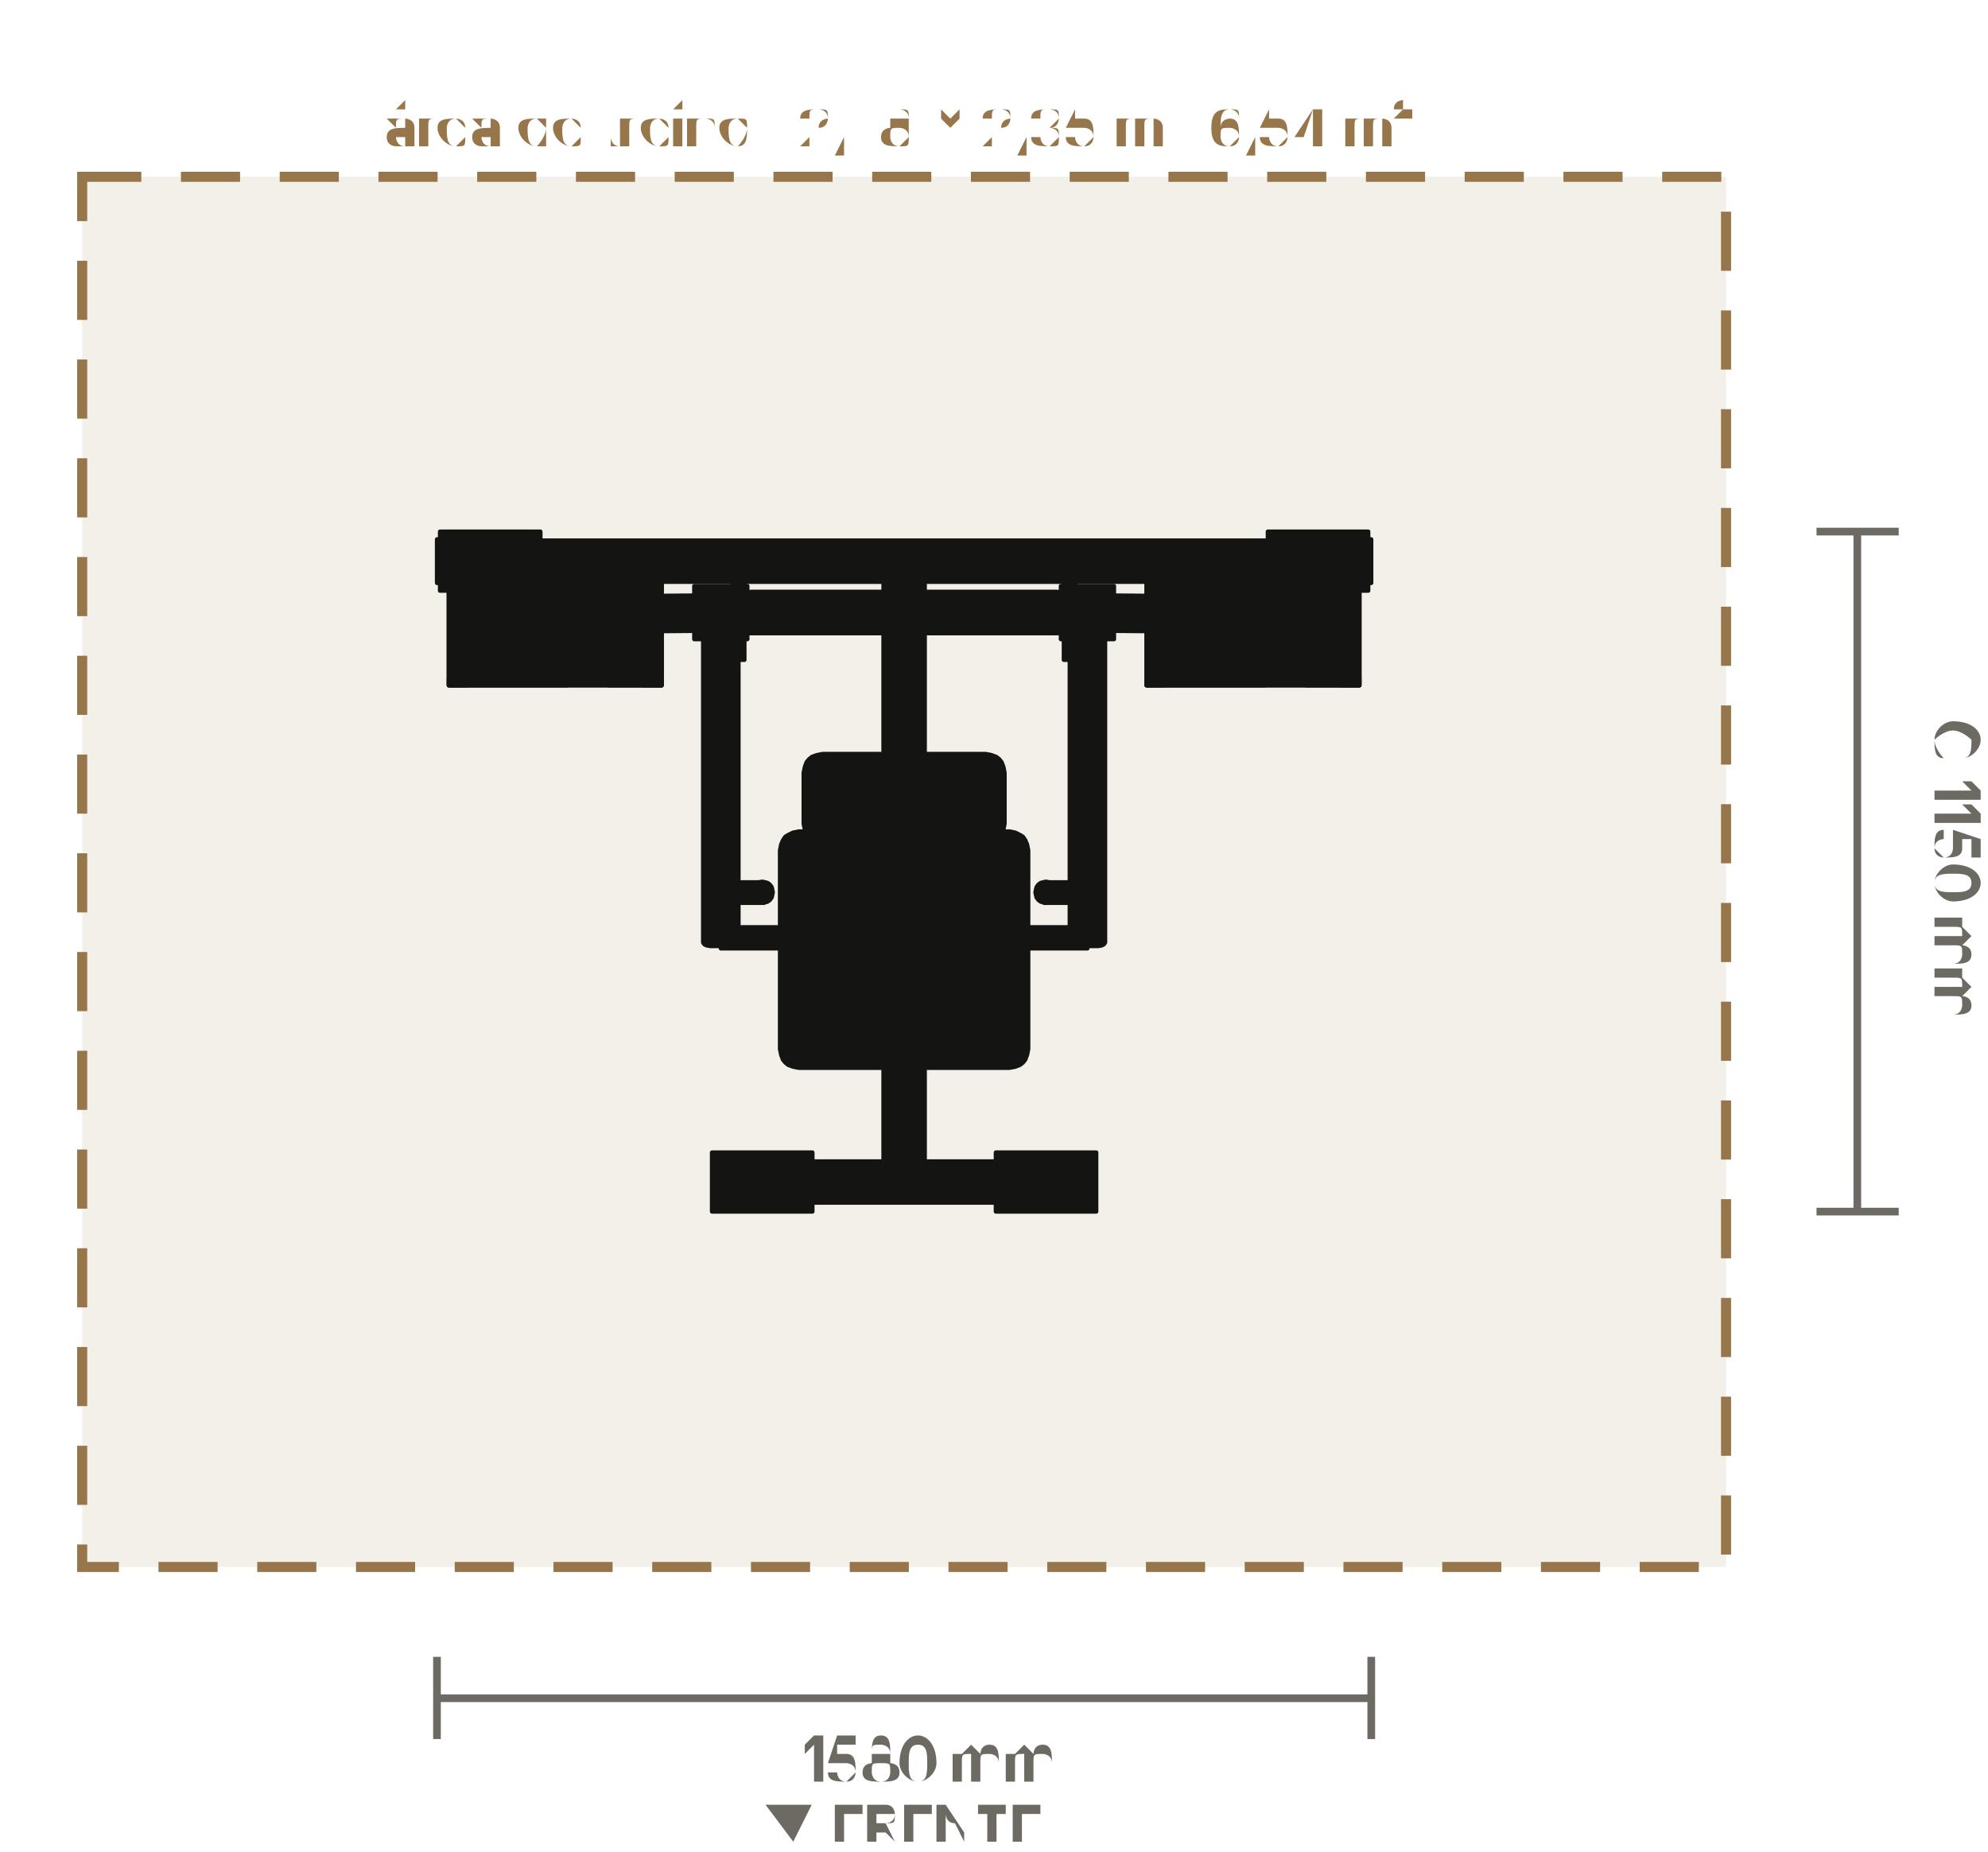
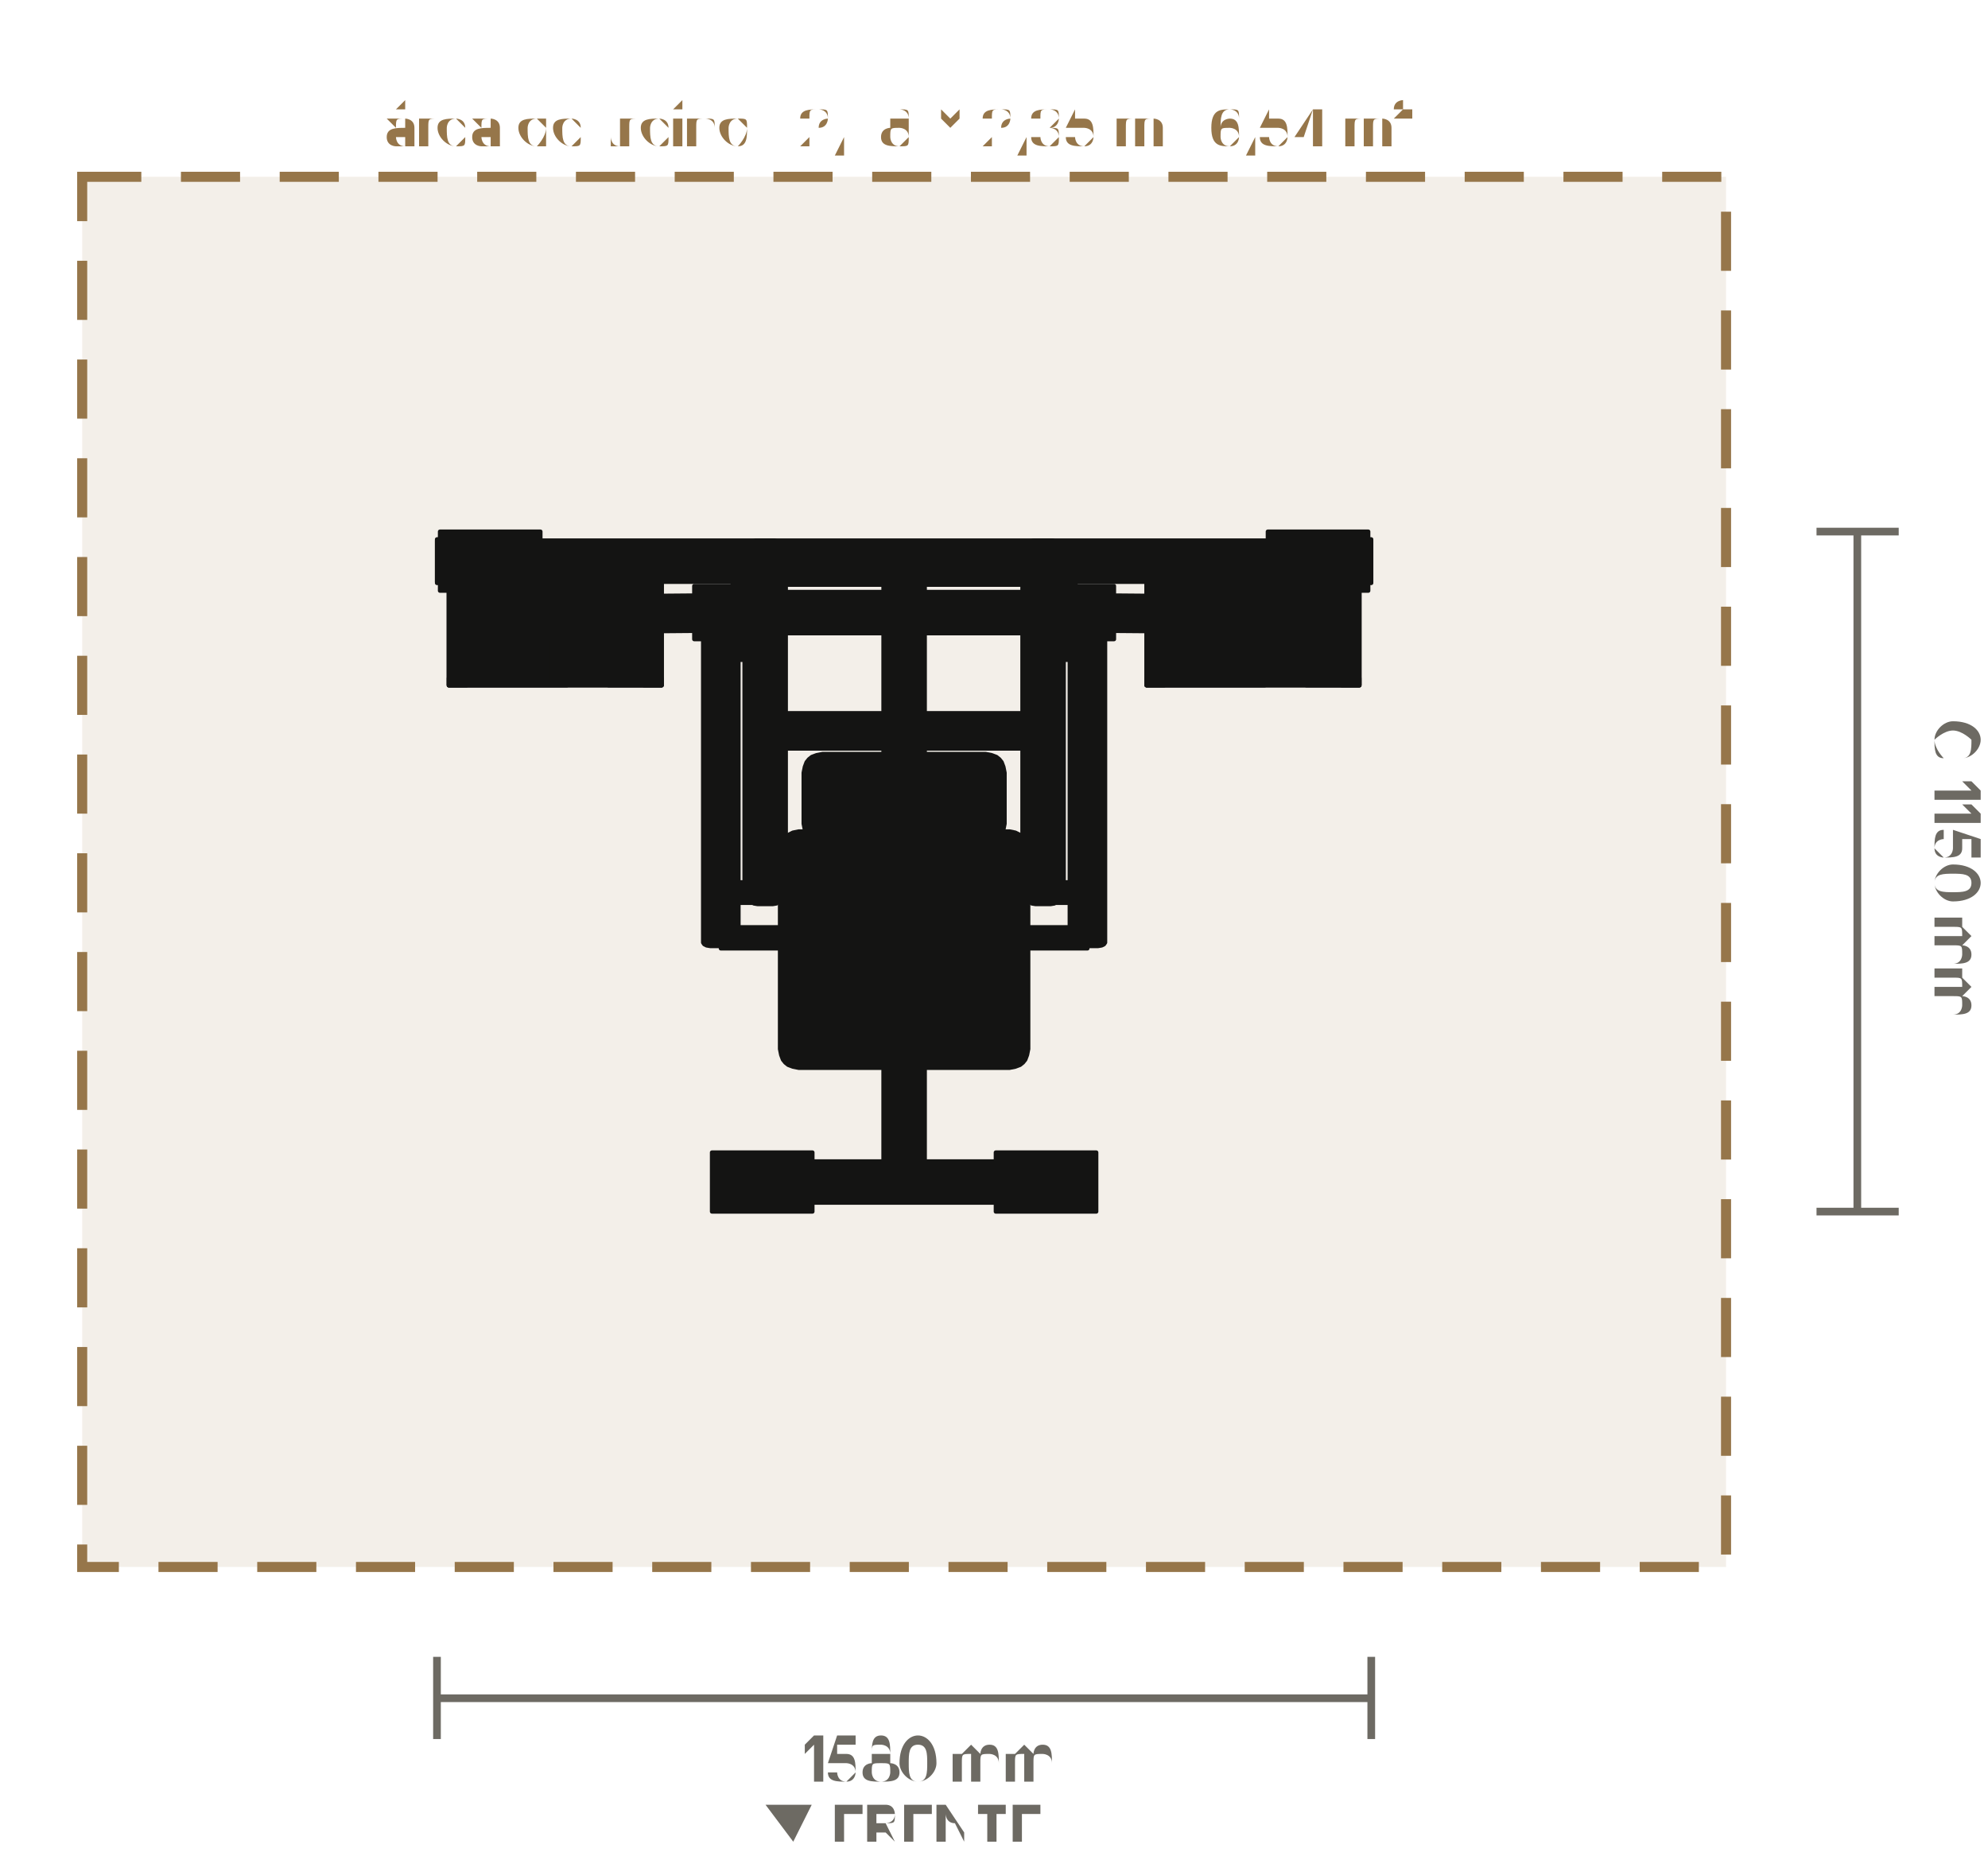
<svg xmlns="http://www.w3.org/2000/svg" viewBox="-1.529 -1.474 3.362 3.132" role="img" aria-label="Planta do Desenvolvimento de Ombros Iso-Lateral (LD-B026): 1580 × 1151 mm, com 60 cm de área de treino em volta" data-equipment="LD-B026" data-unit="m">
  <rect class="eq-zone" x="-1.39" y="-1.175" width="2.78" height="2.351" style="fill:#96764a;fill-opacity:.12;stroke:#96764a;stroke-width:0.017;stroke-dasharray:0.1 0.067" />
  <text class="eq-zone-label" x="0" y="-1.225" style="font-family:Barlow,Inter,Arial,sans-serif;font-size:0.095px;fill:#96764a;text-anchor:middle">área de treino · 2,78 × 2,35 m · 6,54 m²</text>
  <g class="eq-parts">
    <polygon class="eq-part" points="-0.79,-0.56 0.79,-0.56 0.79,-0.49 -0.79,-0.49" style="fill:#141413;stroke:#141413;stroke-width:0.007;stroke-linejoin:round" />
    <polygon class="eq-part" points="-0.035,-0.525 0.035,-0.525 0.035,0.525 -0.035,0.525" style="fill:#141413;stroke:#141413;stroke-width:0.007;stroke-linejoin:round" />
    <polygon class="eq-part" points="-0.3,0.49 0.3,0.49 0.3,0.56 -0.3,0.56" style="fill:#141413;stroke:#141413;stroke-width:0.007;stroke-linejoin:round" />
    <polygon class="eq-part" points="-0.785,-0.575 -0.615,-0.575 -0.615,-0.475 -0.785,-0.475" style="fill:#141413;stroke:#141413;stroke-width:0.007;stroke-linejoin:round" />
    <polygon class="eq-part" points="-0.766,-0.525 -0.766,-0.528 -0.764,-0.531 -0.763,-0.533 -0.76,-0.535 -0.758,-0.536 -0.755,-0.536 -0.752,-0.536 -0.75,-0.535 -0.747,-0.533 -0.746,-0.531 -0.744,-0.528 -0.744,-0.525 -0.744,-0.522 -0.746,-0.52 -0.747,-0.518 -0.75,-0.516 -0.752,-0.515 -0.755,-0.514 -0.758,-0.515 -0.76,-0.516 -0.763,-0.518 -0.764,-0.52 -0.766,-0.522" style="fill:#141413;stroke:#141413;stroke-width:0.007;stroke-linejoin:round" />
    <polygon class="eq-part" points="-0.656,-0.525 -0.656,-0.528 -0.654,-0.531 -0.653,-0.533 -0.65,-0.535 -0.648,-0.536 -0.645,-0.536 -0.642,-0.536 -0.639,-0.535 -0.637,-0.533 -0.635,-0.531 -0.634,-0.528 -0.634,-0.525 -0.634,-0.522 -0.635,-0.52 -0.637,-0.518 -0.639,-0.516 -0.642,-0.515 -0.645,-0.514 -0.648,-0.515 -0.65,-0.516 -0.653,-0.518 -0.654,-0.52 -0.656,-0.522" style="fill:#141413;stroke:#141413;stroke-width:0.007;stroke-linejoin:round" />
    <polygon class="eq-part" points="-0.325,0.475 -0.155,0.475 -0.155,0.575 -0.325,0.575" style="fill:#141413;stroke:#141413;stroke-width:0.007;stroke-linejoin:round" />
    <polygon class="eq-part" points="-0.306,0.525 -0.306,0.522 -0.304,0.52 -0.303,0.518 -0.3,0.516 -0.298,0.515 -0.295,0.514 -0.292,0.515 -0.289,0.516 -0.287,0.518 -0.285,0.52 -0.284,0.522 -0.284,0.525 -0.284,0.528 -0.285,0.531 -0.287,0.533 -0.289,0.535 -0.292,0.536 -0.295,0.536 -0.298,0.536 -0.3,0.535 -0.303,0.533 -0.304,0.531 -0.306,0.528" style="fill:#141413;stroke:#141413;stroke-width:0.007;stroke-linejoin:round" />
    <polygon class="eq-part" points="-0.196,0.525 -0.196,0.522 -0.195,0.52 -0.193,0.518 -0.191,0.516 -0.188,0.515 -0.185,0.514 -0.182,0.515 -0.179,0.516 -0.177,0.518 -0.175,0.52 -0.174,0.522 -0.174,0.525 -0.174,0.528 -0.175,0.531 -0.177,0.533 -0.179,0.535 -0.182,0.536 -0.185,0.536 -0.188,0.536 -0.191,0.535 -0.193,0.533 -0.195,0.531 -0.196,0.528" style="fill:#141413;stroke:#141413;stroke-width:0.007;stroke-linejoin:round" />
    <polygon class="eq-part" points="-0.79,-0.562 -0.778,-0.562 -0.778,-0.488 -0.79,-0.488" style="fill:#141413;stroke:#141413;stroke-width:0.007;stroke-linejoin:round" />
    <polygon class="eq-part" points="-0.3,0.488 -0.288,0.488 -0.288,0.562 -0.3,0.562" style="fill:#141413;stroke:#141413;stroke-width:0.007;stroke-linejoin:round" />
    <polygon class="eq-part" points="0.615,-0.575 0.785,-0.575 0.785,-0.475 0.615,-0.475" style="fill:#141413;stroke:#141413;stroke-width:0.007;stroke-linejoin:round" />
    <polygon class="eq-part" points="0.634,-0.525 0.634,-0.528 0.635,-0.531 0.637,-0.533 0.639,-0.535 0.642,-0.536 0.645,-0.536 0.648,-0.536 0.65,-0.535 0.653,-0.533 0.654,-0.531 0.656,-0.528 0.656,-0.525 0.656,-0.522 0.654,-0.52 0.653,-0.518 0.65,-0.516 0.648,-0.515 0.645,-0.514 0.642,-0.515 0.639,-0.516 0.637,-0.518 0.635,-0.52 0.634,-0.522" style="fill:#141413;stroke:#141413;stroke-width:0.007;stroke-linejoin:round" />
    <polygon class="eq-part" points="0.744,-0.525 0.744,-0.528 0.746,-0.531 0.747,-0.533 0.75,-0.535 0.752,-0.536 0.755,-0.536 0.758,-0.536 0.76,-0.535 0.763,-0.533 0.764,-0.531 0.766,-0.528 0.766,-0.525 0.766,-0.522 0.764,-0.52 0.763,-0.518 0.76,-0.516 0.758,-0.515 0.755,-0.514 0.752,-0.515 0.75,-0.516 0.747,-0.518 0.746,-0.52 0.744,-0.522" style="fill:#141413;stroke:#141413;stroke-width:0.007;stroke-linejoin:round" />
    <polygon class="eq-part" points="0.155,0.475 0.325,0.475 0.325,0.575 0.155,0.575" style="fill:#141413;stroke:#141413;stroke-width:0.007;stroke-linejoin:round" />
    <polygon class="eq-part" points="0.174,0.525 0.174,0.522 0.175,0.52 0.177,0.518 0.179,0.516 0.182,0.515 0.185,0.514 0.188,0.515 0.191,0.516 0.193,0.518 0.195,0.52 0.196,0.522 0.196,0.525 0.196,0.528 0.195,0.531 0.193,0.533 0.191,0.535 0.188,0.536 0.185,0.536 0.182,0.536 0.179,0.535 0.177,0.533 0.175,0.531 0.174,0.528" style="fill:#141413;stroke:#141413;stroke-width:0.007;stroke-linejoin:round" />
    <polygon class="eq-part" points="0.284,0.525 0.284,0.522 0.285,0.52 0.287,0.518 0.289,0.516 0.292,0.515 0.295,0.514 0.298,0.515 0.3,0.516 0.303,0.518 0.304,0.52 0.306,0.522 0.306,0.525 0.306,0.528 0.304,0.531 0.303,0.533 0.3,0.535 0.298,0.536 0.295,0.536 0.292,0.536 0.289,0.535 0.287,0.533 0.285,0.531 0.284,0.528" style="fill:#141413;stroke:#141413;stroke-width:0.007;stroke-linejoin:round" />
    <polygon class="eq-part" points="0.778,-0.562 0.79,-0.562 0.79,-0.488 0.778,-0.488" style="fill:#141413;stroke:#141413;stroke-width:0.007;stroke-linejoin:round" />
    <polygon class="eq-part" points="0.288,0.488 0.3,0.488 0.3,0.562 0.288,0.562" style="fill:#141413;stroke:#141413;stroke-width:0.007;stroke-linejoin:round" />
    <polygon class="eq-part" points="-0.77,-0.555 -0.74,-0.555 -0.74,-0.315 -0.77,-0.315" style="fill:#141413;stroke:#141413;stroke-width:0.007;stroke-linejoin:round" />
    <polygon class="eq-part" points="-0.44,-0.555 -0.41,-0.555 -0.41,-0.315 -0.44,-0.315" style="fill:#141413;stroke:#141413;stroke-width:0.007;stroke-linejoin:round" />
    <polygon class="eq-part" points="-0.77,-0.555 -0.41,-0.555 -0.41,-0.315 -0.77,-0.315" style="fill:#141413;stroke:#141413;stroke-width:0.007;stroke-linejoin:round" />
    <polygon class="eq-part" points="-0.77,-0.555 -0.41,-0.555 -0.41,-0.315 -0.77,-0.315" style="fill:#141413;stroke:#141413;stroke-width:0.007;stroke-linejoin:round" />
    <polygon class="eq-part" points="-0.77,-0.327 -0.57,-0.327 -0.57,-0.315 -0.77,-0.315" style="fill:#141413;stroke:#141413;stroke-width:0.007;stroke-linejoin:round" />
    <polygon class="eq-part" points="-0.5,-0.327 -0.41,-0.327 -0.41,-0.315 -0.5,-0.315" style="fill:#141413;stroke:#141413;stroke-width:0.007;stroke-linejoin:round" />
    <polygon class="eq-part" points="-0.68,-0.435 -0.68,-0.438 -0.679,-0.44 -0.677,-0.443 -0.675,-0.444 -0.673,-0.445 -0.67,-0.445 -0.667,-0.445 -0.665,-0.444 -0.663,-0.443 -0.661,-0.44 -0.66,-0.438 -0.66,-0.435 -0.66,-0.433 -0.661,-0.43 -0.663,-0.428 -0.665,-0.427 -0.667,-0.426 -0.67,-0.425 -0.673,-0.426 -0.675,-0.427 -0.677,-0.428 -0.679,-0.43 -0.68,-0.433" style="fill:#141413;stroke:#141413;stroke-width:0.007;stroke-linejoin:round" />
    <polygon class="eq-part" points="-0.52,-0.435 -0.52,-0.438 -0.519,-0.44 -0.517,-0.443 -0.515,-0.444 -0.513,-0.445 -0.51,-0.445 -0.507,-0.445 -0.505,-0.444 -0.503,-0.443 -0.501,-0.44 -0.5,-0.438 -0.5,-0.435 -0.5,-0.433 -0.501,-0.43 -0.503,-0.428 -0.505,-0.427 -0.507,-0.426 -0.51,-0.425 -0.513,-0.426 -0.515,-0.427 -0.517,-0.428 -0.519,-0.43 -0.52,-0.433" style="fill:#141413;stroke:#141413;stroke-width:0.007;stroke-linejoin:round" />
    <polygon class="eq-part" points="-0.72,-0.515 -0.46,-0.515 -0.46,-0.355 -0.72,-0.355" style="fill:#141413;stroke:#141413;stroke-width:0.007;stroke-linejoin:round" />
    <polygon class="eq-part" points="-0.72,-0.515 -0.46,-0.515 -0.46,-0.355 -0.72,-0.355" style="fill:#141413;stroke:#141413;stroke-width:0.007;stroke-linejoin:round" />
    <polygon class="eq-part" points="-0.594,-0.435 -0.594,-0.436 -0.594,-0.437 -0.593,-0.438 -0.592,-0.439 -0.591,-0.439 -0.59,-0.439 -0.589,-0.439 -0.588,-0.439 -0.587,-0.438 -0.587,-0.437 -0.586,-0.436 -0.586,-0.435 -0.586,-0.434 -0.587,-0.433 -0.587,-0.433 -0.588,-0.432 -0.589,-0.431 -0.59,-0.431 -0.591,-0.431 -0.592,-0.432 -0.593,-0.433 -0.594,-0.433 -0.594,-0.434" style="fill:#141413;stroke:#141413;stroke-width:0.007;stroke-linejoin:round" />
    <polygon class="eq-part" points="-0.71,-0.5 -0.47,-0.5 -0.47,-0.37 -0.71,-0.37" style="fill:#141413;stroke:#141413;stroke-width:0.007;stroke-linejoin:round" />
    <polygon class="eq-part" points="-0.71,-0.5 -0.47,-0.5 -0.47,-0.37 -0.71,-0.37" style="fill:#141413;stroke:#141413;stroke-width:0.007;stroke-linejoin:round" />
    <polygon class="eq-part" points="-0.71,-0.5 -0.47,-0.5 -0.47,-0.37 -0.71,-0.37" style="fill:#141413;stroke:#141413;stroke-width:0.007;stroke-linejoin:round" />
    <polygon class="eq-part" points="-0.71,-0.5 -0.47,-0.5 -0.47,-0.37 -0.71,-0.37" style="fill:#141413;stroke:#141413;stroke-width:0.007;stroke-linejoin:round" />
    <polygon class="eq-part" points="-0.71,-0.5 -0.47,-0.5 -0.47,-0.37 -0.71,-0.37" style="fill:#141413;stroke:#141413;stroke-width:0.007;stroke-linejoin:round" />
    <polygon class="eq-part" points="-0.71,-0.5 -0.47,-0.5 -0.47,-0.37 -0.71,-0.37" style="fill:#141413;stroke:#141413;stroke-width:0.007;stroke-linejoin:round" />
    <polygon class="eq-part" points="-0.71,-0.5 -0.47,-0.5 -0.47,-0.37 -0.71,-0.37" style="fill:#141413;stroke:#141413;stroke-width:0.007;stroke-linejoin:round" />
    <polygon class="eq-part" points="-0.71,-0.5 -0.47,-0.5 -0.47,-0.37 -0.71,-0.37" style="fill:#141413;stroke:#141413;stroke-width:0.007;stroke-linejoin:round" />
    <polygon class="eq-part" points="-0.71,-0.5 -0.47,-0.5 -0.47,-0.37 -0.71,-0.37" style="fill:#141413;stroke:#141413;stroke-width:0.007;stroke-linejoin:round" />
    <polygon class="eq-part" points="-0.596,-0.435 -0.596,-0.437 -0.595,-0.438 -0.594,-0.44 -0.593,-0.441 -0.592,-0.441 -0.59,-0.441 -0.588,-0.441 -0.587,-0.441 -0.586,-0.44 -0.585,-0.438 -0.584,-0.437 -0.584,-0.435 -0.584,-0.434 -0.585,-0.432 -0.586,-0.431 -0.587,-0.43 -0.588,-0.43 -0.59,-0.429 -0.592,-0.43 -0.593,-0.43 -0.594,-0.431 -0.595,-0.432 -0.596,-0.434" style="fill:#141413;stroke:#141413;stroke-width:0.007;stroke-linejoin:round" />
    <polygon class="eq-part" points="-0.596,-0.39 -0.584,-0.39 -0.584,-0.32 -0.596,-0.32" style="fill:#141413;stroke:#141413;stroke-width:0.007;stroke-linejoin:round" />
    <polygon class="eq-part" points="-0.74,-0.555 -0.44,-0.555 -0.44,-0.543 -0.74,-0.543" style="fill:#141413;stroke:#141413;stroke-width:0.007;stroke-linejoin:round" />
    <polygon class="eq-part" points="0.41,-0.555 0.44,-0.555 0.44,-0.315 0.41,-0.315" style="fill:#141413;stroke:#141413;stroke-width:0.007;stroke-linejoin:round" />
    <polygon class="eq-part" points="0.74,-0.555 0.77,-0.555 0.77,-0.315 0.74,-0.315" style="fill:#141413;stroke:#141413;stroke-width:0.007;stroke-linejoin:round" />
    <polygon class="eq-part" points="0.41,-0.555 0.77,-0.555 0.77,-0.315 0.41,-0.315" style="fill:#141413;stroke:#141413;stroke-width:0.007;stroke-linejoin:round" />
    <polygon class="eq-part" points="0.41,-0.555 0.77,-0.555 0.77,-0.315 0.41,-0.315" style="fill:#141413;stroke:#141413;stroke-width:0.007;stroke-linejoin:round" />
    <polygon class="eq-part" points="0.41,-0.327 0.61,-0.327 0.61,-0.315 0.41,-0.315" style="fill:#141413;stroke:#141413;stroke-width:0.007;stroke-linejoin:round" />
    <polygon class="eq-part" points="0.68,-0.327 0.77,-0.327 0.77,-0.315 0.68,-0.315" style="fill:#141413;stroke:#141413;stroke-width:0.007;stroke-linejoin:round" />
    <polygon class="eq-part" points="0.5,-0.435 0.5,-0.438 0.501,-0.44 0.503,-0.443 0.505,-0.444 0.507,-0.445 0.51,-0.445 0.513,-0.445 0.515,-0.444 0.517,-0.443 0.519,-0.44 0.52,-0.438 0.52,-0.435 0.52,-0.433 0.519,-0.43 0.517,-0.428 0.515,-0.427 0.513,-0.426 0.51,-0.425 0.507,-0.426 0.505,-0.427 0.503,-0.428 0.501,-0.43 0.5,-0.433" style="fill:#141413;stroke:#141413;stroke-width:0.007;stroke-linejoin:round" />
    <polygon class="eq-part" points="0.66,-0.435 0.66,-0.438 0.661,-0.44 0.663,-0.443 0.665,-0.444 0.667,-0.445 0.67,-0.445 0.673,-0.445 0.675,-0.444 0.677,-0.443 0.679,-0.44 0.68,-0.438 0.68,-0.435 0.68,-0.433 0.679,-0.43 0.677,-0.428 0.675,-0.427 0.673,-0.426 0.67,-0.425 0.667,-0.426 0.665,-0.427 0.663,-0.428 0.661,-0.43 0.66,-0.433" style="fill:#141413;stroke:#141413;stroke-width:0.007;stroke-linejoin:round" />
    <polygon class="eq-part" points="0.46,-0.515 0.72,-0.515 0.72,-0.355 0.46,-0.355" style="fill:#141413;stroke:#141413;stroke-width:0.007;stroke-linejoin:round" />
    <polygon class="eq-part" points="0.46,-0.515 0.72,-0.515 0.72,-0.355 0.46,-0.355" style="fill:#141413;stroke:#141413;stroke-width:0.007;stroke-linejoin:round" />
    <polygon class="eq-part" points="0.586,-0.435 0.586,-0.436 0.587,-0.437 0.587,-0.438 0.588,-0.439 0.589,-0.439 0.59,-0.439 0.591,-0.439 0.592,-0.439 0.593,-0.438 0.594,-0.437 0.594,-0.436 0.594,-0.435 0.594,-0.434 0.594,-0.433 0.593,-0.433 0.592,-0.432 0.591,-0.431 0.59,-0.431 0.589,-0.431 0.588,-0.432 0.587,-0.433 0.587,-0.433 0.586,-0.434" style="fill:#141413;stroke:#141413;stroke-width:0.007;stroke-linejoin:round" />
    <polygon class="eq-part" points="0.47,-0.5 0.71,-0.5 0.71,-0.37 0.47,-0.37" style="fill:#141413;stroke:#141413;stroke-width:0.007;stroke-linejoin:round" />
    <polygon class="eq-part" points="0.47,-0.5 0.71,-0.5 0.71,-0.37 0.47,-0.37" style="fill:#141413;stroke:#141413;stroke-width:0.007;stroke-linejoin:round" />
    <polygon class="eq-part" points="0.47,-0.5 0.71,-0.5 0.71,-0.37 0.47,-0.37" style="fill:#141413;stroke:#141413;stroke-width:0.007;stroke-linejoin:round" />
    <polygon class="eq-part" points="0.47,-0.5 0.71,-0.5 0.71,-0.37 0.47,-0.37" style="fill:#141413;stroke:#141413;stroke-width:0.007;stroke-linejoin:round" />
    <polygon class="eq-part" points="0.47,-0.5 0.71,-0.5 0.71,-0.37 0.47,-0.37" style="fill:#141413;stroke:#141413;stroke-width:0.007;stroke-linejoin:round" />
    <polygon class="eq-part" points="0.47,-0.5 0.71,-0.5 0.71,-0.37 0.47,-0.37" style="fill:#141413;stroke:#141413;stroke-width:0.007;stroke-linejoin:round" />
    <polygon class="eq-part" points="0.47,-0.5 0.71,-0.5 0.71,-0.37 0.47,-0.37" style="fill:#141413;stroke:#141413;stroke-width:0.007;stroke-linejoin:round" />
    <polygon class="eq-part" points="0.47,-0.5 0.71,-0.5 0.71,-0.37 0.47,-0.37" style="fill:#141413;stroke:#141413;stroke-width:0.007;stroke-linejoin:round" />
    <polygon class="eq-part" points="0.47,-0.5 0.71,-0.5 0.71,-0.37 0.47,-0.37" style="fill:#141413;stroke:#141413;stroke-width:0.007;stroke-linejoin:round" />
    <polygon class="eq-part" points="0.584,-0.435 0.584,-0.437 0.585,-0.438 0.586,-0.44 0.587,-0.441 0.588,-0.441 0.59,-0.441 0.592,-0.441 0.593,-0.441 0.594,-0.44 0.595,-0.438 0.596,-0.437 0.596,-0.435 0.596,-0.434 0.595,-0.432 0.594,-0.431 0.593,-0.43 0.592,-0.43 0.59,-0.429 0.588,-0.43 0.587,-0.43 0.586,-0.431 0.585,-0.432 0.584,-0.434" style="fill:#141413;stroke:#141413;stroke-width:0.007;stroke-linejoin:round" />
    <polygon class="eq-part" points="0.584,-0.39 0.596,-0.39 0.596,-0.32 0.584,-0.32" style="fill:#141413;stroke:#141413;stroke-width:0.007;stroke-linejoin:round" />
    <polygon class="eq-part" points="0.44,-0.555 0.74,-0.555 0.74,-0.543 0.44,-0.543" style="fill:#141413;stroke:#141413;stroke-width:0.007;stroke-linejoin:round" />
    <polygon class="eq-part" points="-0.035,0.109 -0.035,0.106 -0.033,0.103 -0.032,0.101 -0.029,0.099 -0.026,0.098 -0.023,0.097 0.023,0.097 0.026,0.098 0.029,0.099 0.032,0.101 0.033,0.103 0.035,0.106 0.035,0.109 0.035,0.155 0.035,0.158 0.033,0.161 0.032,0.164 0.029,0.166 0.026,0.167 0.023,0.167 -0.023,0.167 -0.026,0.167 -0.029,0.166 -0.032,0.164 -0.033,0.161 -0.035,0.158 -0.035,0.155" style="fill:#141413;stroke:#141413;stroke-width:0.007;stroke-linejoin:round" />
    <polygon class="eq-part" points="0.035,0.11 0.047,0.11 0.047,0.155 0.035,0.155" style="fill:#141413;stroke:#141413;stroke-width:0.007;stroke-linejoin:round" />
    <polygon class="eq-part" points="0.033,0.132 0.033,0.13 0.033,0.129 0.033,0.127 0.034,0.126 0.034,0.125 0.035,0.125 0.115,0.125 0.116,0.125 0.116,0.126 0.117,0.127 0.117,0.129 0.117,0.13 0.117,0.132 0.117,0.134 0.117,0.136 0.117,0.137 0.116,0.138 0.116,0.139 0.115,0.139 0.035,0.139 0.034,0.139 0.034,0.138 0.033,0.137 0.033,0.136 0.033,0.134" style="fill:#141413;stroke:#141413;stroke-width:0.007;stroke-linejoin:round" />
    <polygon class="eq-part" points="-0.21,-0.036 -0.208,-0.046 -0.205,-0.053 -0.201,-0.059 -0.196,-0.062 -0.188,-0.066 -0.178,-0.068 0.178,-0.068 0.188,-0.066 0.196,-0.062 0.201,-0.059 0.205,-0.053 0.208,-0.046 0.21,-0.036 0.21,0.3 0.208,0.31 0.205,0.318 0.201,0.323 0.196,0.327 0.188,0.33 0.178,0.332 -0.178,0.332 -0.188,0.33 -0.196,0.327 -0.201,0.323 -0.205,0.318 -0.208,0.31 -0.21,0.3" style="fill:#141413;stroke:#141413;stroke-width:0.007;stroke-linejoin:round" />
    <polygon class="eq-part" points="-0.17,-0.167 -0.168,-0.177 -0.165,-0.185 -0.161,-0.19 -0.156,-0.194 -0.148,-0.197 -0.138,-0.199 0.138,-0.199 0.148,-0.197 0.156,-0.194 0.161,-0.19 0.165,-0.185 0.168,-0.177 0.17,-0.167 0.17,-0.081 0.168,-0.071 0.165,-0.063 0.161,-0.058 0.156,-0.054 0.148,-0.051 0.138,-0.049 -0.138,-0.049 -0.148,-0.051 -0.156,-0.054 -0.161,-0.058 -0.165,-0.063 -0.168,-0.071 -0.17,-0.081" style="fill:#141413;stroke:#141413;stroke-width:0.007;stroke-linejoin:round" />
    <polygon class="eq-part" points="-0.03,-0.224 -0.028,-0.23 -0.024,-0.234 -0.018,-0.236 0.018,-0.236 0.024,-0.234 0.028,-0.23 0.03,-0.224 0.03,-0.13 0.028,-0.124 0.024,-0.119 0.018,-0.118 -0.018,-0.118 -0.024,-0.119 -0.028,-0.124 -0.03,-0.13" style="fill:#141413;stroke:#141413;stroke-width:0.007;stroke-linejoin:round" />
    <polygon class="eq-part" points="0.265,-0.483 0.355,-0.483 0.355,-0.393 0.265,-0.393" style="fill:#141413;stroke:#141413;stroke-width:0.007;stroke-linejoin:round" />
    <polygon class="eq-part" points="0.28,-0.439 0.282,-0.439 0.286,-0.44 0.292,-0.44 0.328,-0.44 0.334,-0.44 0.338,-0.439 0.34,-0.439 0.34,0.12 0.338,0.123 0.334,0.125 0.328,0.126 0.292,0.126 0.286,0.125 0.282,0.123 0.28,0.12" style="fill:#141413;stroke:#141413;stroke-width:0.007;stroke-linejoin:round" />
    <polygon class="eq-part" points="0.15,0.094 0.31,0.094 0.31,0.13 0.15,0.13" style="fill:#141413;stroke:#141413;stroke-width:0.007;stroke-linejoin:round" />
    <polygon class="eq-part" points="0.235,0.026 0.235,0.024 0.235,0.022 0.236,0.02 0.236,0.019 0.237,0.018 0.237,0.018 0.312,0.018 0.313,0.018 0.314,0.019 0.314,0.02 0.315,0.022 0.315,0.024 0.315,0.026 0.315,0.044 0.315,0.046 0.315,0.048 0.314,0.05 0.314,0.051 0.313,0.052 0.312,0.053 0.237,0.053 0.237,0.052 0.236,0.051 0.236,0.05 0.235,0.048 0.235,0.046 0.235,0.044" style="fill:#141413;stroke:#141413;stroke-width:0.007;stroke-linejoin:round" />
    <polygon class="eq-part" points="0.222,0.035 0.223,0.03 0.224,0.026 0.227,0.022 0.231,0.019 0.235,0.018 0.24,0.017 0.245,0.018 0.249,0.019 0.253,0.022 0.256,0.026 0.257,0.03 0.258,0.035 0.257,0.04 0.256,0.044 0.253,0.048 0.249,0.051 0.245,0.052 0.24,0.053 0.235,0.052 0.231,0.051 0.227,0.048 0.224,0.044 0.223,0.04" style="fill:#141413;stroke:#141413;stroke-width:0.007;stroke-linejoin:round" />
    <polygon class="eq-part" points="-0.355,-0.483 -0.265,-0.483 -0.265,-0.393 -0.355,-0.393" style="fill:#141413;stroke:#141413;stroke-width:0.007;stroke-linejoin:round" />
    <polygon class="eq-part" points="-0.34,-0.439 -0.338,-0.439 -0.334,-0.44 -0.328,-0.44 -0.292,-0.44 -0.286,-0.44 -0.282,-0.439 -0.28,-0.439 -0.28,0.12 -0.282,0.123 -0.286,0.125 -0.292,0.126 -0.328,0.126 -0.334,0.125 -0.338,0.123 -0.34,0.12" style="fill:#141413;stroke:#141413;stroke-width:0.007;stroke-linejoin:round" />
    <polygon class="eq-part" points="-0.31,0.094 -0.15,0.094 -0.15,0.13 -0.31,0.13" style="fill:#141413;stroke:#141413;stroke-width:0.007;stroke-linejoin:round" />
    <polygon class="eq-part" points="-0.315,0.026 -0.315,0.024 -0.315,0.022 -0.314,0.02 -0.314,0.019 -0.313,0.018 -0.312,0.018 -0.237,0.018 -0.237,0.018 -0.236,0.019 -0.236,0.02 -0.235,0.022 -0.235,0.024 -0.235,0.026 -0.235,0.044 -0.235,0.046 -0.235,0.048 -0.236,0.05 -0.236,0.051 -0.237,0.052 -0.237,0.053 -0.312,0.053 -0.313,0.052 -0.314,0.051 -0.314,0.05 -0.315,0.048 -0.315,0.046 -0.315,0.044" style="fill:#141413;stroke:#141413;stroke-width:0.007;stroke-linejoin:round" />
    <polygon class="eq-part" points="-0.258,0.035 -0.257,0.03 -0.256,0.026 -0.253,0.022 -0.249,0.019 -0.245,0.018 -0.24,0.017 -0.235,0.018 -0.231,0.019 -0.227,0.022 -0.224,0.026 -0.223,0.03 -0.222,0.035 -0.223,0.04 -0.224,0.044 -0.227,0.048 -0.231,0.051 -0.235,0.052 -0.24,0.053 -0.245,0.052 -0.249,0.051 -0.253,0.048 -0.256,0.044 -0.257,0.04" style="fill:#141413;stroke:#141413;stroke-width:0.007;stroke-linejoin:round" />
-     <polygon class="eq-part" points="-0.27,-0.461 -0.268,-0.467 -0.264,-0.471 -0.258,-0.473 0.258,-0.473 0.264,-0.471 0.268,-0.467 0.27,-0.461 0.27,-0.415 0.268,-0.409 0.264,-0.405 0.258,-0.403 -0.258,-0.403 -0.264,-0.405 -0.268,-0.409 -0.27,-0.415" style="fill:#141413;stroke:#141413;stroke-width:0.007;stroke-linejoin:round" />
+     <polygon class="eq-part" points="0.21,-0.548 0.21,-0.551 0.212,-0.554 0.213,-0.557 0.216,-0.559 0.219,-0.56 0.222,-0.56 0.248,-0.56 0.251,-0.56 0.254,-0.559 0.257,-0.557 0.258,-0.554 0.26,-0.551 0.26,-0.548 0.26,-0.472 0.26,-0.469 0.258,-0.466 0.257,-0.464 0.254,-0.462 0.251,-0.461 0.248,-0.46 0.222,-0.46 0.219,-0.461 0.216,-0.462 0.213,-0.464 0.212,-0.466 0.21,-0.469 0.21,-0.472" style="fill:#141413;stroke:#141413;stroke-width:0.007;stroke-linejoin:round" />
+     <polygon class="eq-part" points="0.21,-0.418 0.212,-0.424 0.216,-0.428 0.222,-0.43 0.248,-0.43 0.254,-0.428 0.258,-0.424 0.26,-0.418 0.26,0.045 0.258,0.05 0.254,0.054 0.248,0.055 0.222,0.055 0.216,0.054 0.212,0.05 0.21,0.045" style="fill:#141413;stroke:#141413;stroke-width:0.007;stroke-linejoin:round" />
+     <polygon class="eq-part" points="0.21,-0.51 0.26,-0.51 0.26,-0.238 0.21,-0.238" style="fill:#141413;stroke:#141413;stroke-width:0.007;stroke-linejoin:round" />
+     <polygon class="eq-part" points="0.21,-0.51 0.26,-0.51 0.26,-0.239 0.21,-0.239" style="fill:#141413;stroke:#141413;stroke-width:0.007;stroke-linejoin:round" />
+     <polygon class="eq-part" points="0.21,-0.51 0.26,-0.51 0.26,-0.34 0.21,-0.34" style="fill:#141413;stroke:#141413;stroke-width:0.007;stroke-linejoin:round" />
+     <polygon class="eq-part" points="0.2,-0.51 0.27,-0.51 0.27,0.014 0.2,0.014" style="fill:#141413;stroke:#141413;stroke-width:0.007;stroke-linejoin:round" />
+     <polygon class="eq-part" points="-0.26,-0.548 -0.26,-0.551 -0.258,-0.554 -0.257,-0.557 -0.254,-0.559 -0.251,-0.56 -0.248,-0.56 -0.222,-0.56 -0.219,-0.56 -0.216,-0.559 -0.213,-0.557 -0.212,-0.554 -0.21,-0.551 -0.21,-0.548 -0.21,-0.472 -0.21,-0.469 -0.212,-0.466 -0.213,-0.464 -0.216,-0.462 -0.219,-0.461 -0.222,-0.46 -0.248,-0.46 -0.251,-0.461 -0.254,-0.462 -0.257,-0.464 -0.258,-0.466 -0.26,-0.469 -0.26,-0.472" style="fill:#141413;stroke:#141413;stroke-width:0.007;stroke-linejoin:round" />
+     <polygon class="eq-part" points="-0.26,-0.418 -0.258,-0.424 -0.254,-0.428 -0.248,-0.43 -0.222,-0.43 -0.216,-0.428 -0.212,-0.424 -0.21,-0.418 -0.21,0.045 -0.212,0.05 -0.216,0.054 -0.222,0.055 -0.248,0.055 -0.254,0.054 -0.258,0.05 -0.26,0.045" style="fill:#141413;stroke:#141413;stroke-width:0.007;stroke-linejoin:round" />
+     <polygon class="eq-part" points="-0.26,-0.51 -0.21,-0.51 -0.21,-0.238 -0.26,-0.238" style="fill:#141413;stroke:#141413;stroke-width:0.007;stroke-linejoin:round" />
+     <polygon class="eq-part" points="-0.26,-0.51 -0.21,-0.51 -0.21,-0.239 -0.26,-0.239" style="fill:#141413;stroke:#141413;stroke-width:0.007;stroke-linejoin:round" />
+     <polygon class="eq-part" points="-0.26,-0.51 -0.21,-0.51 -0.21,-0.34 -0.26,-0.34" style="fill:#141413;stroke:#141413;stroke-width:0.007;stroke-linejoin:round" />
+     <polygon class="eq-part" points="-0.27,-0.51 -0.2,-0.51 -0.2,0.014 -0.27,0.014" style="fill:#141413;stroke:#141413;stroke-width:0.007;stroke-linejoin:round" />
+     <polygon class="eq-part" points="-0.235,-0.268 0.235,-0.268 0.235,-0.208 -0.235,-0.208" style="fill:#141413;stroke:#141413;stroke-width:0.007;stroke-linejoin:round" />
+     <polygon class="eq-part" points="-0.235,-0.535 0.235,-0.535 0.235,-0.485 -0.235,-0.485" style="fill:#141413;stroke:#141413;stroke-width:0.007;stroke-linejoin:round" />
+     <polygon class="eq-part" points="-0.235,-0.535 0.235,-0.535 0.235,-0.485 -0.235,-0.485" style="fill:#141413;stroke:#141413;stroke-width:0.007;stroke-linejoin:round" />
    <polygon class="eq-part" points="0.235,-0.46 0.28,-0.46 0.28,-0.415 0.235,-0.415" style="fill:#141413;stroke:#141413;stroke-width:0.007;stroke-linejoin:round" />
    <polygon class="eq-part" points="-0.28,-0.46 -0.235,-0.46 -0.235,-0.415 -0.28,-0.415" style="fill:#141413;stroke:#141413;stroke-width:0.007;stroke-linejoin:round" />
    <polygon class="eq-part" points="-0.31,-0.473 0.31,-0.473 0.31,-0.403 -0.31,-0.403" style="fill:#141413;stroke:#141413;stroke-width:0.007;stroke-linejoin:round" />
    <polygon class="eq-part" points="0.27,-0.518 0.282,-0.518 0.282,-0.358 0.27,-0.358" style="fill:#141413;stroke:#141413;stroke-width:0.007;stroke-linejoin:round" />
    <polygon class="eq-part" points="0.282,-0.499 0.29,-0.499 0.29,-0.477 0.282,-0.477" style="fill:#141413;stroke:#141413;stroke-width:0.007;stroke-linejoin:round" />
    <polygon class="eq-part" points="0.282,-0.399 0.29,-0.399 0.29,-0.377 0.282,-0.377" style="fill:#141413;stroke:#141413;stroke-width:0.007;stroke-linejoin:round" />
    <polygon class="eq-part" points="-0.282,-0.518 -0.27,-0.518 -0.27,-0.358 -0.282,-0.358" style="fill:#141413;stroke:#141413;stroke-width:0.007;stroke-linejoin:round" />
    <polygon class="eq-part" points="-0.29,-0.499 -0.282,-0.499 -0.282,-0.477 -0.29,-0.477" style="fill:#141413;stroke:#141413;stroke-width:0.007;stroke-linejoin:round" />
    <polygon class="eq-part" points="-0.29,-0.399 -0.282,-0.399 -0.282,-0.377 -0.29,-0.377" style="fill:#141413;stroke:#141413;stroke-width:0.007;stroke-linejoin:round" />
    <polygon class="eq-part" points="0.235,-0.408 0.235,-0.468 0.59,-0.465 0.59,-0.405" style="fill:#141413;stroke:#141413;stroke-width:0.007;stroke-linejoin:round" />
    <polygon class="eq-part" points="-0.59,-0.465 -0.235,-0.468 -0.235,-0.408 -0.59,-0.405" style="fill:#141413;stroke:#141413;stroke-width:0.007;stroke-linejoin:round" />
  </g>
  <line class="eq-dim" x1="-0.79" y1="1.398" x2="0.79" y2="1.398" style="stroke:#6d6a63;stroke-width:0.013" />
  <line class="eq-dim" x1="-0.79" y1="1.328" x2="-0.79" y2="1.467" style="stroke:#6d6a63;stroke-width:0.013" />
  <line class="eq-dim" x1="0.79" y1="1.328" x2="0.79" y2="1.467" style="stroke:#6d6a63;stroke-width:0.013" />
  <text class="eq-text" x="0" y="1.538" style="font-family:Barlow,Inter,Arial,sans-serif;font-size:0.1px;fill:#6d6a63;text-anchor:middle">L 1580 mm</text>
  <line class="eq-dim" x1="1.612" y1="-0.575" x2="1.612" y2="0.575" style="stroke:#6d6a63;stroke-width:0.013" />
  <line class="eq-dim" x1="1.543" y1="-0.575" x2="1.682" y2="-0.575" style="stroke:#6d6a63;stroke-width:0.013" />
  <line class="eq-dim" x1="1.543" y1="0.575" x2="1.682" y2="0.575" style="stroke:#6d6a63;stroke-width:0.013" />
  <text class="eq-text" x="1.742" y="0" transform="rotate(90 1.7425 0)" style="font-family:Barlow,Inter,Arial,sans-serif;font-size:0.1px;fill:#6d6a63;text-anchor:middle">C 1150 mm</text>
  <text class="eq-text" x="0" y="1.638" style="font-family:Barlow,Inter,Arial,sans-serif;font-size:0.1px;fill:#6d6a63;text-anchor:middle;font-size:0.08px;letter-spacing:.1em">▼ FRENTE</text>
</svg>
